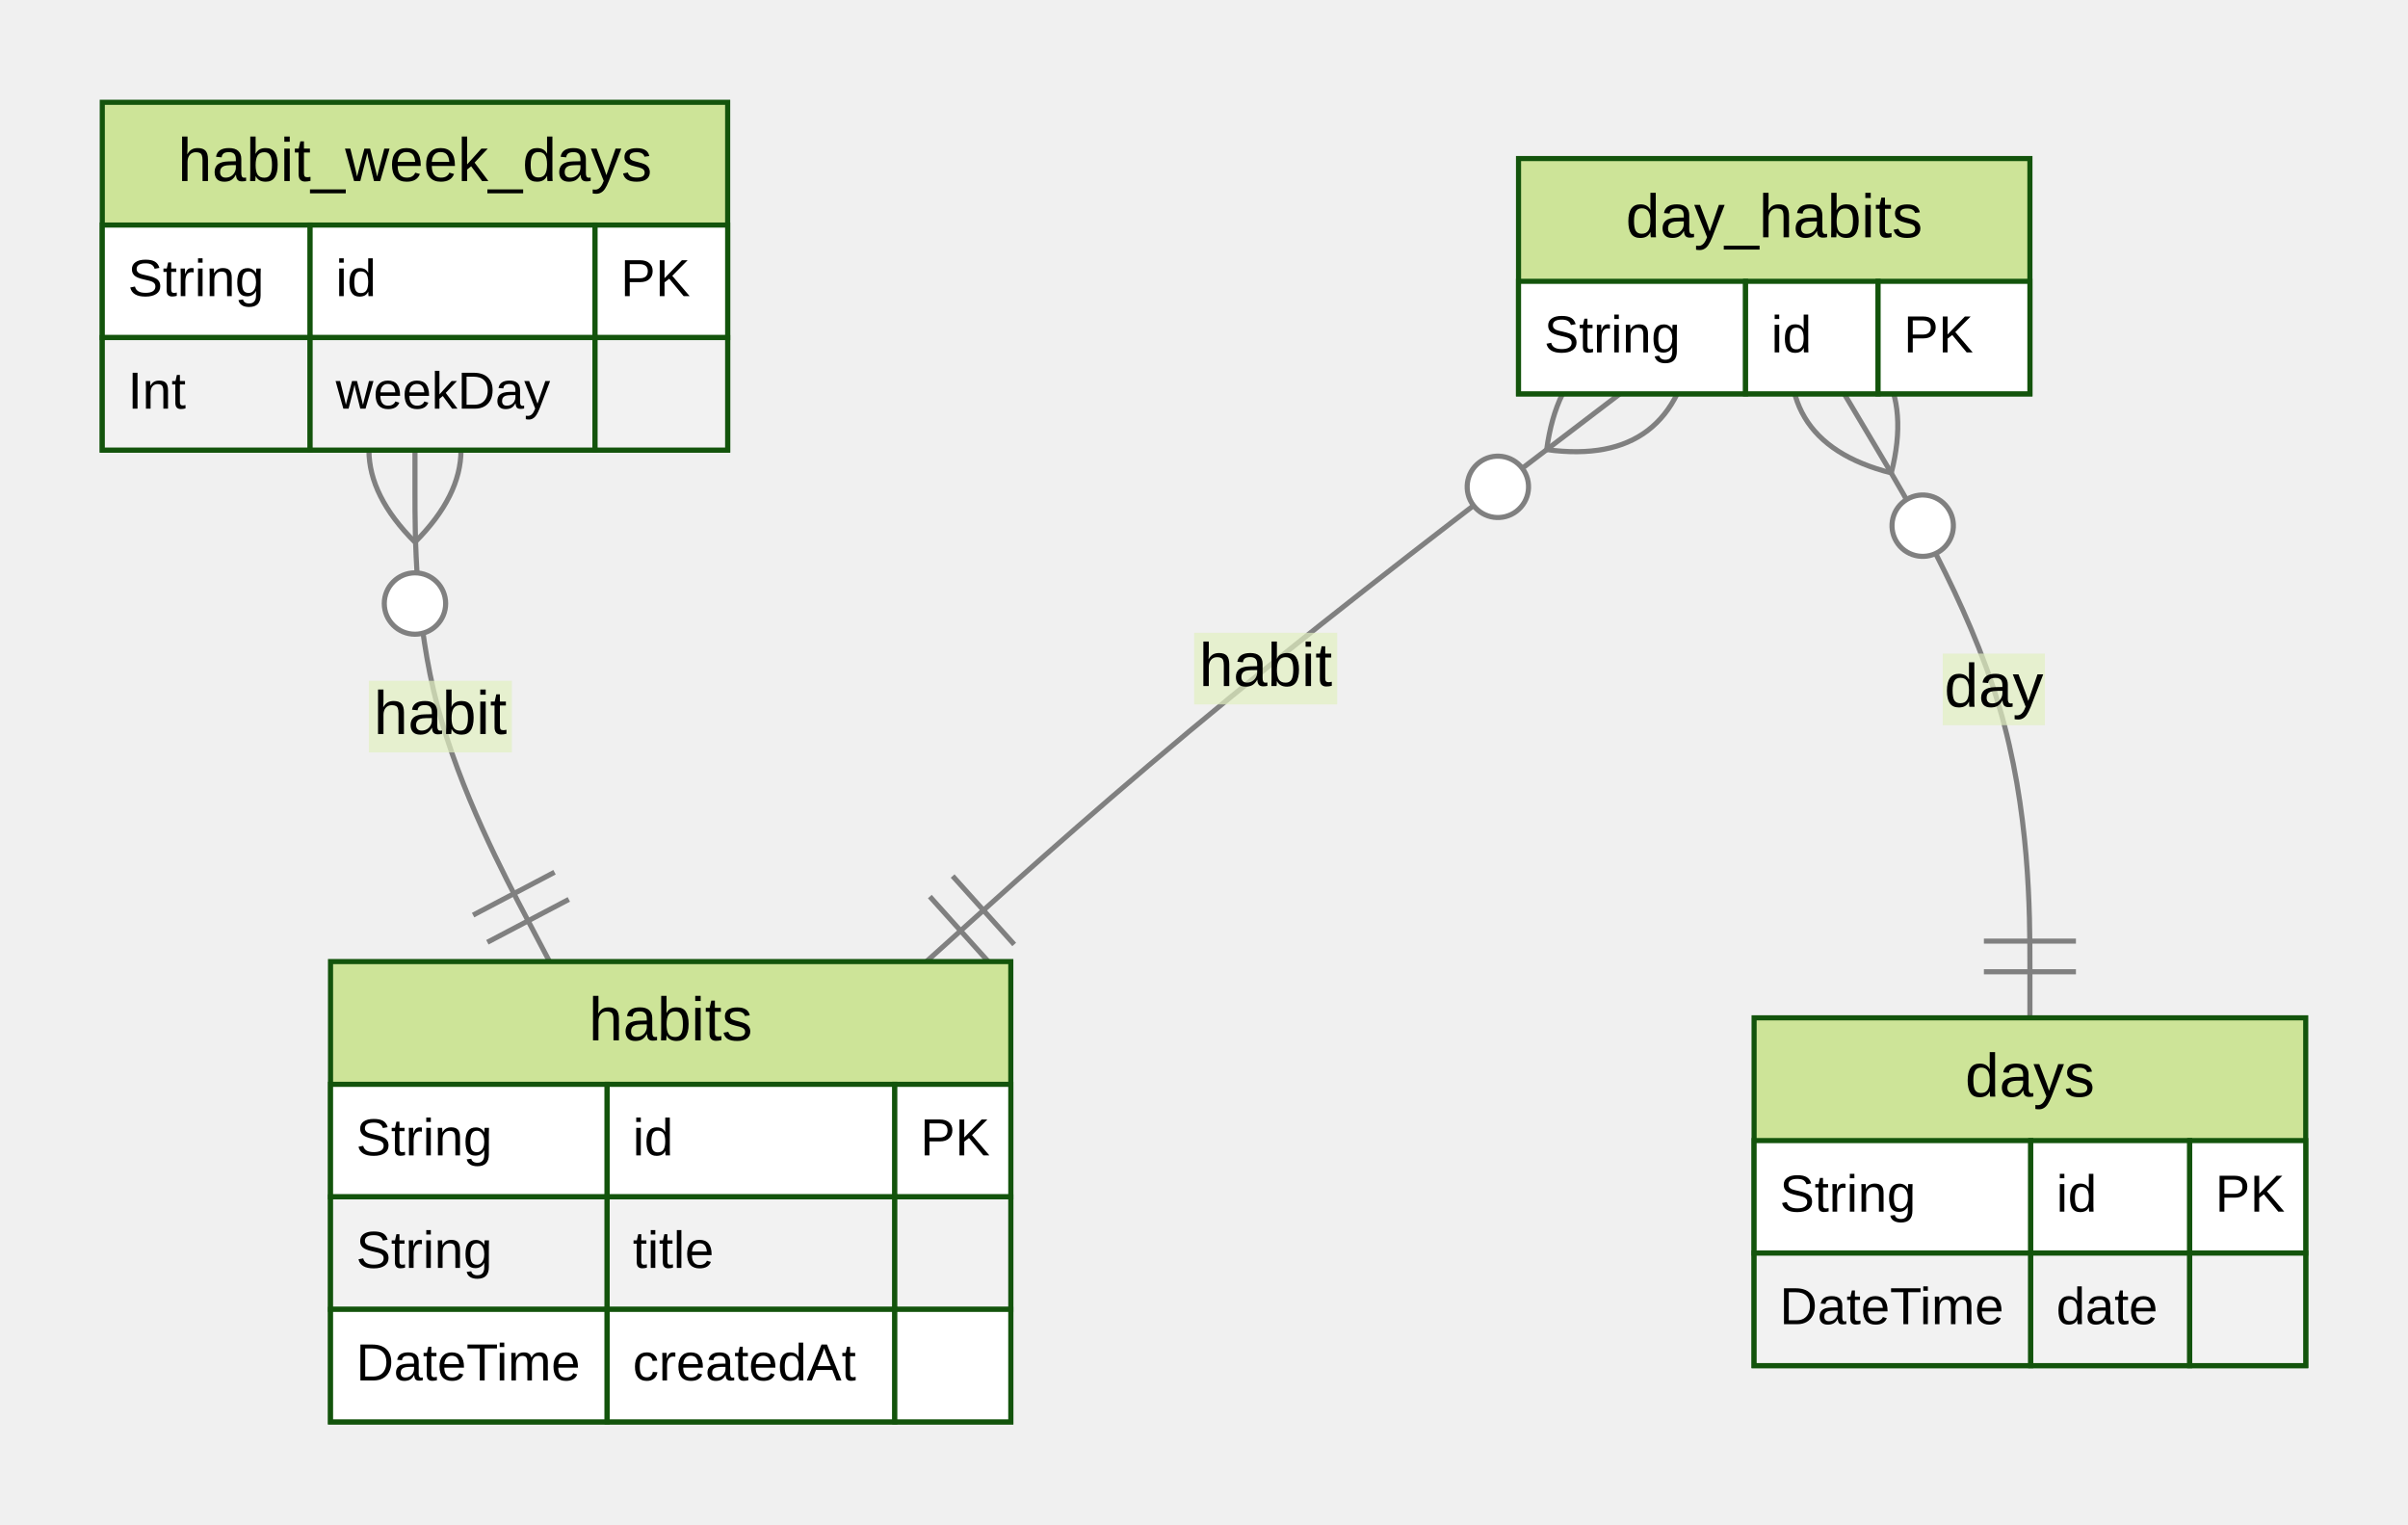
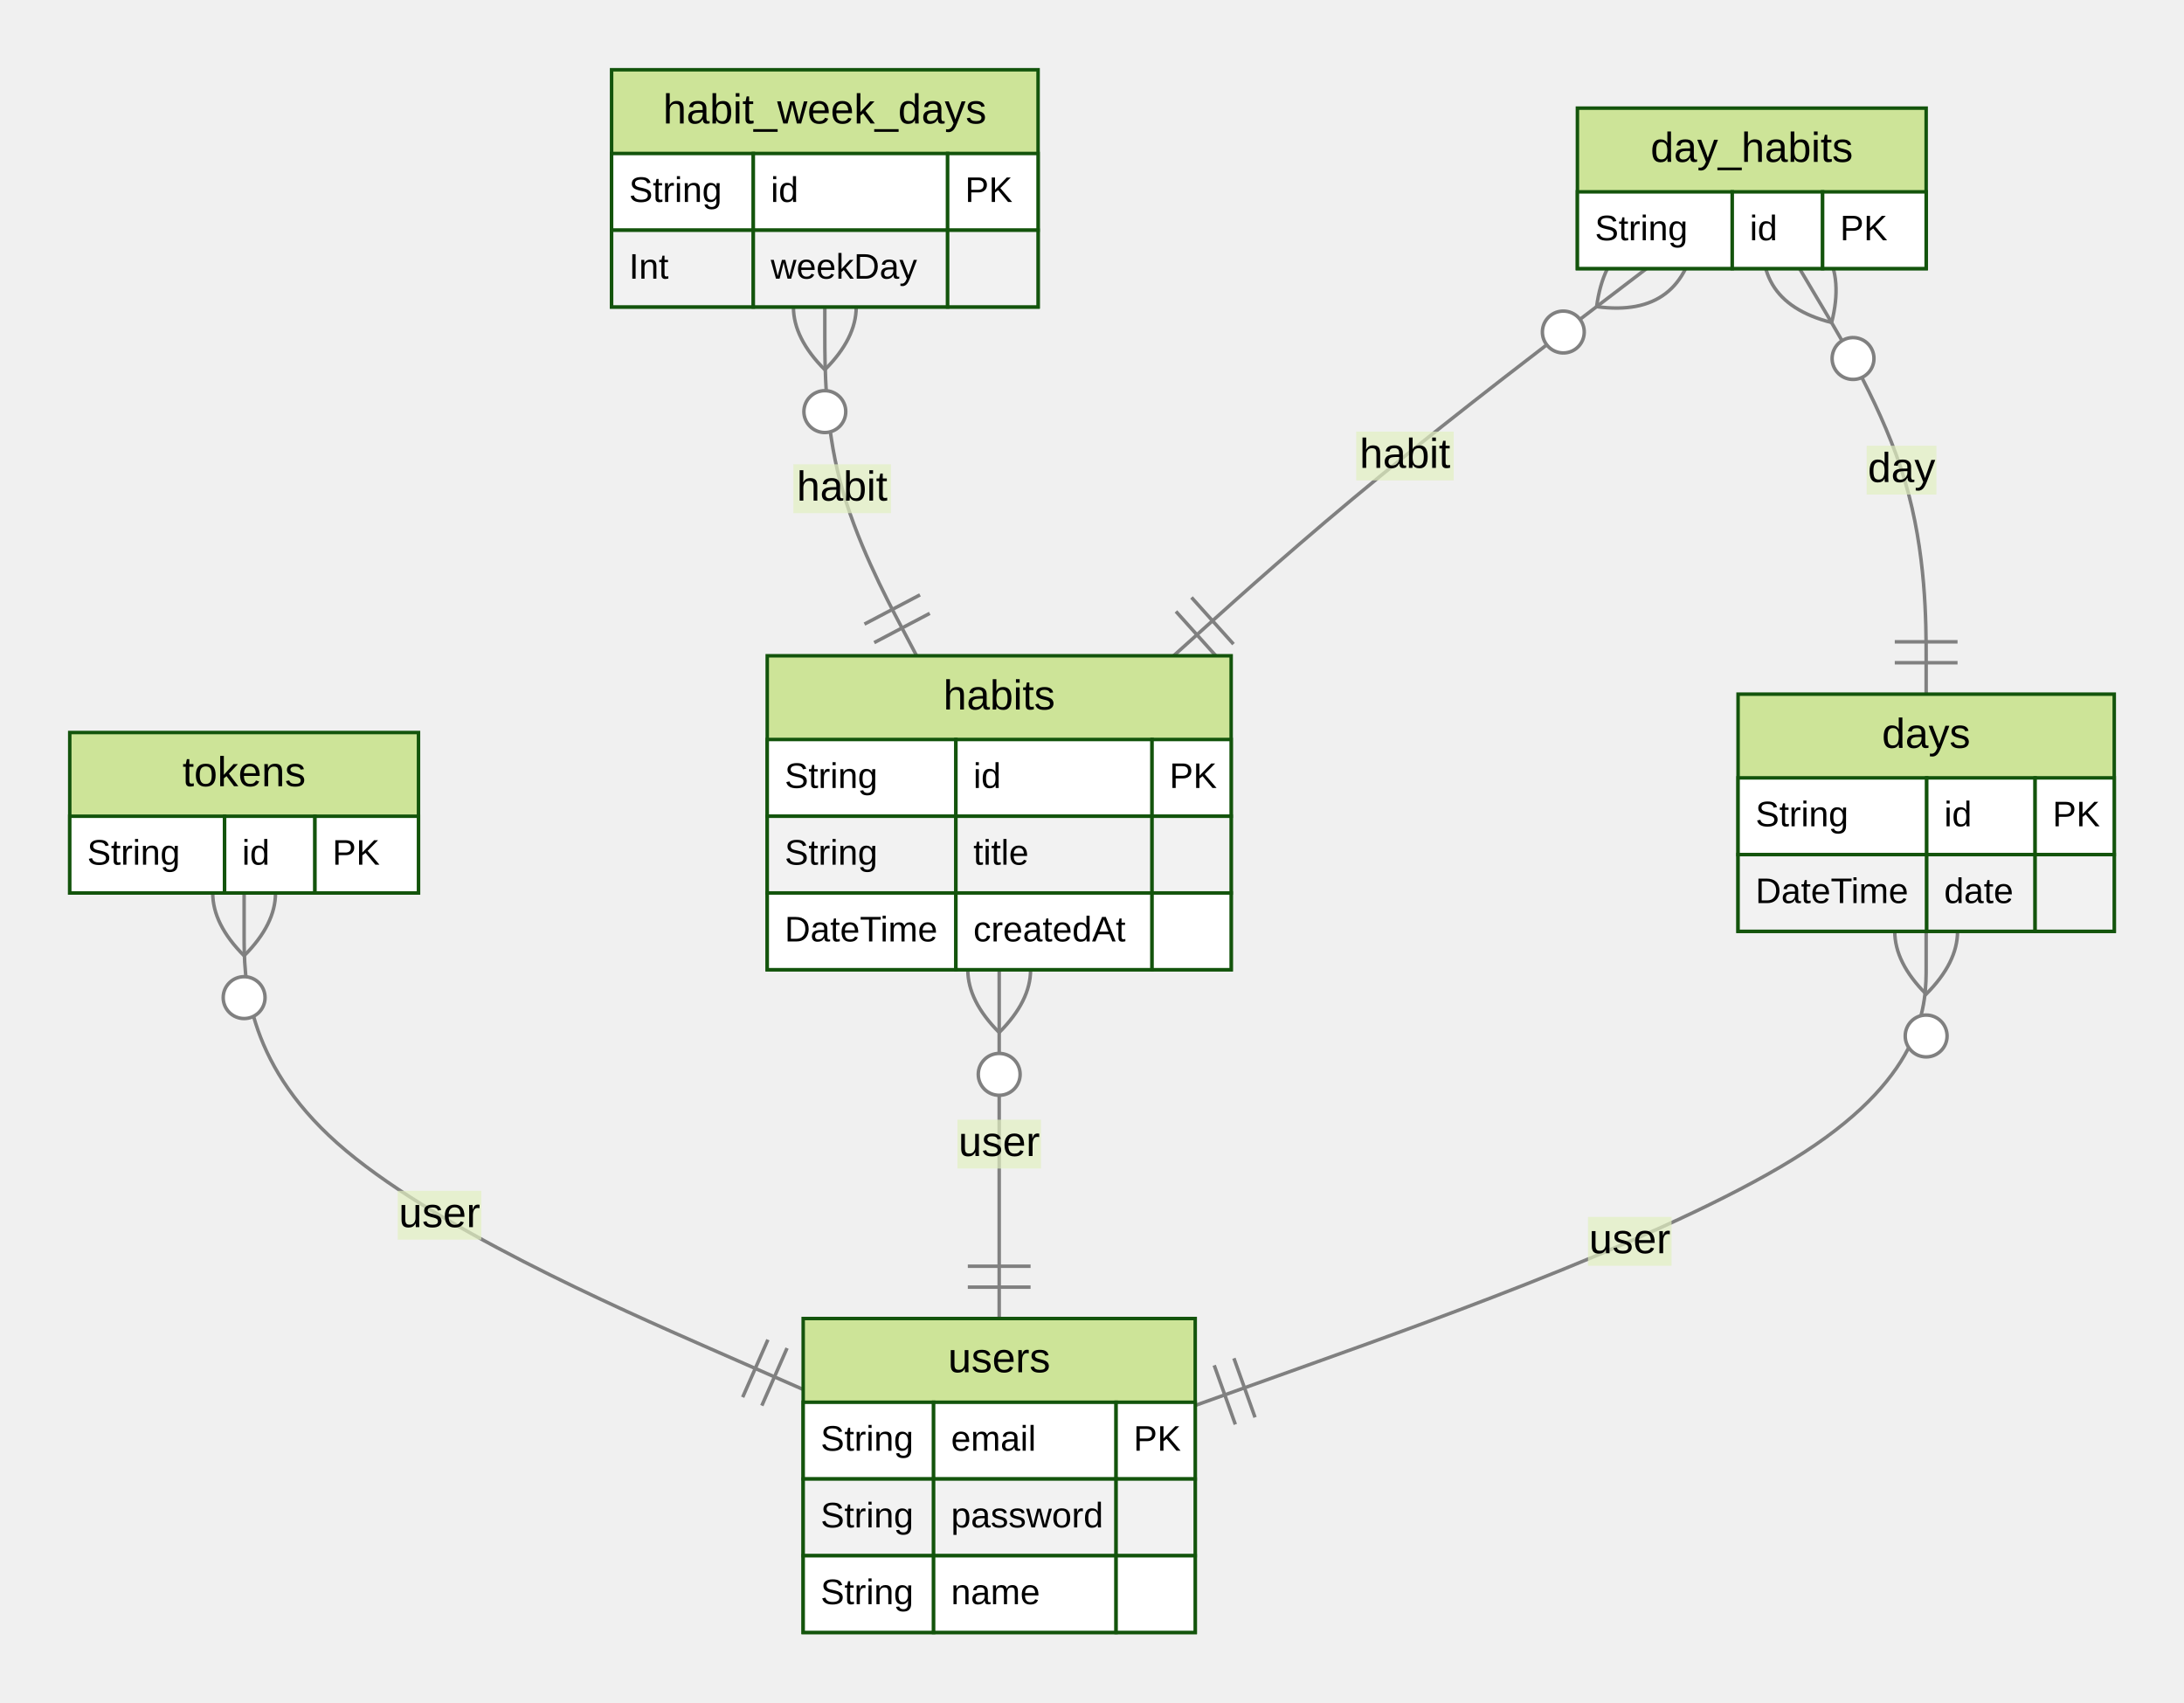
- <svg xmlns="http://www.w3.org/2000/svg" aria-roledescription="er" viewBox="0 0 470.878 298" style="max-width: 470.878px; background-color: white;" width="100%" id="mermaid-0">
+ <svg xmlns="http://www.w3.org/2000/svg" aria-roledescription="er" viewBox="0 0 626.245 488" style="max-width: 626.245px; background-color: white;" width="100%" id="mermaid-0">
  <style>#mermaid-0{font-family:"trebuchet ms",verdana,arial,sans-serif;font-size:16px;fill:#000000;}#mermaid-0 .error-icon{fill:#552222;}#mermaid-0 .error-text{fill:#552222;stroke:#552222;}#mermaid-0 .edge-thickness-normal{stroke-width:2px;}#mermaid-0 .edge-thickness-thick{stroke-width:3.5px;}#mermaid-0 .edge-pattern-solid{stroke-dasharray:0;}#mermaid-0 .edge-pattern-dashed{stroke-dasharray:3;}#mermaid-0 .edge-pattern-dotted{stroke-dasharray:2;}#mermaid-0 .marker{fill:#000000;stroke:#000000;}#mermaid-0 .marker.cross{stroke:#000000;}#mermaid-0 svg{font-family:"trebuchet ms",verdana,arial,sans-serif;font-size:16px;}#mermaid-0 .entityBox{fill:#cde498;stroke:#13540c;}#mermaid-0 .attributeBoxOdd{fill:#ffffff;stroke:#13540c;}#mermaid-0 .attributeBoxEven{fill:#f2f2f2;stroke:#13540c;}#mermaid-0 .relationshipLabelBox{fill:hsl(78.158, 58.462%, 84.51%);opacity:0.7;background-color:hsl(78.158, 58.462%, 84.51%);}#mermaid-0 .relationshipLabelBox rect{opacity:0.5;}#mermaid-0 .relationshipLine{stroke:#000000;}#mermaid-0 .entityTitleText{text-anchor:middle;font-size:18px;fill:#000000;}#mermaid-0 :root{--mermaid-font-family:"trebuchet ms",verdana,arial,sans-serif;}</style>
  <g />
  <defs>
    <marker orient="auto" markerHeight="18" markerWidth="18" refY="9" refX="0" id="ONLY_ONE_START">
      <path d="M9,0 L9,18 M15,0 L15,18" fill="none" stroke="gray" />
    </marker>
  </defs>
  <defs>
    <marker orient="auto" markerHeight="18" markerWidth="18" refY="9" refX="18" id="ONLY_ONE_END">
      <path d="M3,0 L3,18 M9,0 L9,18" fill="none" stroke="gray" />
    </marker>
  </defs>
  <defs>
    <marker orient="auto" markerHeight="18" markerWidth="30" refY="9" refX="0" id="ZERO_OR_ONE_START">
      <circle r="6" cy="9" cx="21" fill="white" stroke="gray" />
      <path d="M9,0 L9,18" fill="none" stroke="gray" />
    </marker>
  </defs>
  <defs>
    <marker orient="auto" markerHeight="18" markerWidth="30" refY="9" refX="30" id="ZERO_OR_ONE_END">
      <circle r="6" cy="9" cx="9" fill="white" stroke="gray" />
      <path d="M21,0 L21,18" fill="none" stroke="gray" />
    </marker>
  </defs>
  <defs>
    <marker orient="auto" markerHeight="36" markerWidth="45" refY="18" refX="18" id="ONE_OR_MORE_START">
      <path d="M0,18 Q 18,0 36,18 Q 18,36 0,18 M42,9 L42,27" fill="none" stroke="gray" />
    </marker>
  </defs>
  <defs>
    <marker orient="auto" markerHeight="36" markerWidth="45" refY="18" refX="27" id="ONE_OR_MORE_END">
      <path d="M3,9 L3,27 M9,18 Q27,0 45,18 Q27,36 9,18" fill="none" stroke="gray" />
    </marker>
  </defs>
  <defs>
    <marker orient="auto" markerHeight="36" markerWidth="57" refY="18" refX="18" id="ZERO_OR_MORE_START">
      <circle r="6" cy="18" cx="48" fill="white" stroke="gray" />
      <path d="M0,18 Q18,0 36,18 Q18,36 0,18" fill="none" stroke="gray" />
    </marker>
  </defs>
  <defs>
    <marker orient="auto" markerHeight="36" markerWidth="57" refY="18" refX="39" id="ZERO_OR_MORE_END">
      <circle r="6" cy="18" cx="9" fill="white" stroke="gray" />
      <path d="M21,18 Q39,0 57,18 Q39,36 21,18" fill="none" stroke="gray" />
    </marker>
  </defs>
-   <path style="stroke: gray; fill: none;" marker-start="url(#ZERO_OR_MORE_START)" marker-end="url(#ONLY_ONE_END)" d="M81.146,88L81.146,96.333C81.146,104.667,81.146,121.333,85.532,138C89.918,154.667,98.69,171.333,103.076,179.667L107.462,188" class="er relationshipLine" />
-   <path style="stroke: gray; fill: none;" marker-start="url(#ZERO_OR_MORE_START)" marker-end="url(#ONLY_ONE_END)" d="M360.634,77L366.686,87.167C372.737,97.333,384.84,117.667,390.892,138C396.944,158.333,396.944,178.667,396.944,188.833L396.944,199" class="er relationshipLine" />
-   <path style="stroke: gray; fill: none;" marker-start="url(#ZERO_OR_MORE_START)" marker-end="url(#ONLY_ONE_END)" d="M316.763,77L303.423,87.167C290.082,97.333,263.401,117.667,240.8,136.167C218.198,154.667,199.676,171.333,190.416,179.667L181.155,188" class="er relationshipLine" />
-   <g transform="translate(64.63327,188 )" id="entity-habits-bde1fb90-55d6-4d5f-8f41-c4f266f4f602">
+   <path style="stroke: gray; fill: none;" marker-start="url(#ZERO_OR_MORE_START)" marker-end="url(#ONLY_ONE_END)" d="M70,256L70,268C70,280,70,304,96.718,327.723C123.436,351.446,176.872,374.892,203.59,386.615L230.308,398.339" class="er relationshipLine" />
+   <path style="stroke: gray; fill: none;" marker-start="url(#ZERO_OR_MORE_START)" marker-end="url(#ONLY_ONE_END)" d="M286.513,278L286.513,286.333C286.513,294.667,286.513,311.333,286.513,328C286.513,344.667,286.513,361.333,286.513,369.667L286.513,378" class="er relationshipLine" />
+   <path style="stroke: gray; fill: none;" marker-start="url(#ZERO_OR_MORE_START)" marker-end="url(#ONLY_ONE_END)" d="M236.513,88L236.513,96.333C236.513,104.667,236.513,121.333,240.899,138C245.285,154.667,254.057,171.333,258.443,179.667L262.829,188" class="er relationshipLine" />
+   <path style="stroke: gray; fill: none;" marker-start="url(#ZERO_OR_MORE_START)" marker-end="url(#ONLY_ONE_END)" d="M552.31,267L552.31,277.167C552.31,287.333,552.31,307.667,517.378,330.319C482.446,352.97,412.583,377.941,377.651,390.426L342.719,402.911" class="er relationshipLine" />
+   <path style="stroke: gray; fill: none;" marker-start="url(#ZERO_OR_MORE_START)" marker-end="url(#ONLY_ONE_END)" d="M516.001,77L522.052,87.167C528.104,97.333,540.207,117.667,546.259,138C552.31,158.333,552.31,178.667,552.31,188.833L552.31,199" class="er relationshipLine" />
+   <path style="stroke: gray; fill: none;" marker-start="url(#ZERO_OR_MORE_START)" marker-end="url(#ONLY_ONE_END)" d="M472.13,77L458.789,87.167C445.449,97.333,418.768,117.667,396.166,136.167C373.565,154.667,355.043,171.333,345.782,179.667L336.522,188" class="er relationshipLine" />
+   <g transform="translate(230.3076,378 )" id="entity-users-385c9b7d-175f-498a-ae48-c5a8d266453c">
+     <rect height="90" width="112.411" y="0" x="0" class="er entityBox" />
+     <text style="dominant-baseline: middle; text-anchor: middle; font-size: 12px;" transform="translate(56.20561,12)" y="0" x="0" id="text-entity-users-385c9b7d-175f-498a-ae48-c5a8d266453c" class="er entityLabel">users</text>
+     <rect height="22" width="37.396" y="24" x="0" class="er attributeBoxOdd" />
+     <text style="dominant-baseline: middle; font-size: 10.2px;" transform="translate(5,35)" y="0" x="0" id="text-entity-users-385c9b7d-175f-498a-ae48-c5a8d266453c-attr-1-type" class="er entityLabel">String</text>
+     <rect height="22" width="52.327" y="24" x="37.396" class="er attributeBoxOdd" />
+     <text style="dominant-baseline: middle; font-size: 10.2px;" transform="translate(42.39606,35)" y="0" x="0" id="text-entity-users-385c9b7d-175f-498a-ae48-c5a8d266453c-attr-1-name" class="er entityLabel">email</text>
+     <rect height="22" width="22.688" y="24" x="89.724" class="er attributeBoxOdd" />
+     <text style="dominant-baseline: middle; font-size: 10.2px;" transform="translate(94.72354,35)" y="0" x="0" id="text-entity-users-385c9b7d-175f-498a-ae48-c5a8d266453c-attr-1-key" class="er entityLabel">PK</text>
+     <rect height="22" width="37.396" y="46" x="0" class="er attributeBoxEven" />
+     <text style="dominant-baseline: middle; font-size: 10.2px;" transform="translate(5,57)" y="0" x="0" id="text-entity-users-385c9b7d-175f-498a-ae48-c5a8d266453c-attr-2-type" class="er entityLabel">String</text>
+     <rect height="22" width="52.327" y="46" x="37.396" class="er attributeBoxEven" />
+     <text style="dominant-baseline: middle; font-size: 10.2px;" transform="translate(42.39606,57)" y="0" x="0" id="text-entity-users-385c9b7d-175f-498a-ae48-c5a8d266453c-attr-2-name" class="er entityLabel">password</text>
+     <rect height="22" width="22.688" y="46" x="89.724" class="er attributeBoxEven" />
+     <text style="dominant-baseline: middle; font-size: 10.2px;" transform="translate(94.72354,57)" y="0" x="0" id="text-entity-users-385c9b7d-175f-498a-ae48-c5a8d266453c-attr-2-key" class="er entityLabel" />
+     <rect height="22" width="37.396" y="68" x="0" class="er attributeBoxOdd" />
+     <text style="dominant-baseline: middle; font-size: 10.2px;" transform="translate(5,79)" y="0" x="0" id="text-entity-users-385c9b7d-175f-498a-ae48-c5a8d266453c-attr-3-type" class="er entityLabel">String</text>
+     <rect height="22" width="52.327" y="68" x="37.396" class="er attributeBoxOdd" />
+     <text style="dominant-baseline: middle; font-size: 10.2px;" transform="translate(42.39606,79)" y="0" x="0" id="text-entity-users-385c9b7d-175f-498a-ae48-c5a8d266453c-attr-3-name" class="er entityLabel">name</text>
+     <rect height="22" width="22.688" y="68" x="89.724" class="er attributeBoxOdd" />
+     <text style="dominant-baseline: middle; font-size: 10.2px;" transform="translate(94.72354,79)" y="0" x="0" id="text-entity-users-385c9b7d-175f-498a-ae48-c5a8d266453c-attr-3-key" class="er entityLabel" />
+   </g>
+   <g transform="translate(20,210 )" id="entity-tokens-1ca6752b-36a2-43c4-b06a-bdbdc60810e8">
+     <rect height="46" width="100" y="0" x="0" class="er entityBox" />
+     <text style="dominant-baseline: middle; text-anchor: middle; font-size: 12px;" transform="translate(50,12)" y="0" x="0" id="text-entity-tokens-1ca6752b-36a2-43c4-b06a-bdbdc60810e8" class="er entityLabel">tokens</text>
+     <rect height="22" width="44.399" y="24" x="0" class="er attributeBoxOdd" />
+     <text style="dominant-baseline: middle; font-size: 10.2px;" transform="translate(5,35)" y="0" x="0" id="text-entity-tokens-1ca6752b-36a2-43c4-b06a-bdbdc60810e8-attr-1-type" class="er entityLabel">String</text>
+     <rect height="22" width="25.911" y="24" x="44.399" class="er attributeBoxOdd" />
+     <text style="dominant-baseline: middle; font-size: 10.2px;" transform="translate(49.39862,35)" y="0" x="0" id="text-entity-tokens-1ca6752b-36a2-43c4-b06a-bdbdc60810e8-attr-1-name" class="er entityLabel">id</text>
+     <rect height="22" width="29.69" y="24" x="70.31" class="er attributeBoxOdd" />
+     <text style="dominant-baseline: middle; font-size: 10.2px;" transform="translate(75.30976,35)" y="0" x="0" id="text-entity-tokens-1ca6752b-36a2-43c4-b06a-bdbdc60810e8-attr-1-key" class="er entityLabel">PK</text>
+   </g>
+   <g transform="translate(220,188 )" id="entity-habits-3ce1e3aa-9bcc-4dfa-85b4-96a9f6f8e3d2">
    <rect height="90" width="133.026" y="0" x="0" class="er entityBox" />
-     <text style="dominant-baseline: middle; text-anchor: middle; font-size: 12px;" transform="translate(66.51321,12)" y="0" x="0" id="text-entity-habits-bde1fb90-55d6-4d5f-8f41-c4f266f4f602" class="er entityLabel">habits</text>
+     <text style="dominant-baseline: middle; text-anchor: middle; font-size: 12px;" transform="translate(66.51321,12)" y="0" x="0" id="text-entity-habits-3ce1e3aa-9bcc-4dfa-85b4-96a9f6f8e3d2" class="er entityLabel">habits</text>
    <rect height="22" width="54.096" y="24" x="0" class="er attributeBoxOdd" />
-     <text style="dominant-baseline: middle; font-size: 10.2px;" transform="translate(5,35)" y="0" x="0" id="text-entity-habits-bde1fb90-55d6-4d5f-8f41-c4f266f4f602-attr-1-type" class="er entityLabel">String</text>
+     <text style="dominant-baseline: middle; font-size: 10.2px;" transform="translate(5,35)" y="0" x="0" id="text-entity-habits-3ce1e3aa-9bcc-4dfa-85b4-96a9f6f8e3d2-attr-1-type" class="er entityLabel">String</text>
    <rect height="22" width="56.243" y="24" x="54.096" class="er attributeBoxOdd" />
-     <text style="dominant-baseline: middle; font-size: 10.2px;" transform="translate(59.09555,35)" y="0" x="0" id="text-entity-habits-bde1fb90-55d6-4d5f-8f41-c4f266f4f602-attr-1-name" class="er entityLabel">id</text>
+     <text style="dominant-baseline: middle; font-size: 10.2px;" transform="translate(59.09555,35)" y="0" x="0" id="text-entity-habits-3ce1e3aa-9bcc-4dfa-85b4-96a9f6f8e3d2-attr-1-name" class="er entityLabel">id</text>
    <rect height="22" width="22.688" y="24" x="110.339" class="er attributeBoxOdd" />
-     <text style="dominant-baseline: middle; font-size: 10.2px;" transform="translate(115.3387,35)" y="0" x="0" id="text-entity-habits-bde1fb90-55d6-4d5f-8f41-c4f266f4f602-attr-1-key" class="er entityLabel">PK</text>
+     <text style="dominant-baseline: middle; font-size: 10.2px;" transform="translate(115.3387,35)" y="0" x="0" id="text-entity-habits-3ce1e3aa-9bcc-4dfa-85b4-96a9f6f8e3d2-attr-1-key" class="er entityLabel">PK</text>
    <rect height="22" width="54.096" y="46" x="0" class="er attributeBoxEven" />
-     <text style="dominant-baseline: middle; font-size: 10.2px;" transform="translate(5,57)" y="0" x="0" id="text-entity-habits-bde1fb90-55d6-4d5f-8f41-c4f266f4f602-attr-2-type" class="er entityLabel">String</text>
+     <text style="dominant-baseline: middle; font-size: 10.2px;" transform="translate(5,57)" y="0" x="0" id="text-entity-habits-3ce1e3aa-9bcc-4dfa-85b4-96a9f6f8e3d2-attr-2-type" class="er entityLabel">String</text>
    <rect height="22" width="56.243" y="46" x="54.096" class="er attributeBoxEven" />
-     <text style="dominant-baseline: middle; font-size: 10.2px;" transform="translate(59.09555,57)" y="0" x="0" id="text-entity-habits-bde1fb90-55d6-4d5f-8f41-c4f266f4f602-attr-2-name" class="er entityLabel">title</text>
+     <text style="dominant-baseline: middle; font-size: 10.2px;" transform="translate(59.09555,57)" y="0" x="0" id="text-entity-habits-3ce1e3aa-9bcc-4dfa-85b4-96a9f6f8e3d2-attr-2-name" class="er entityLabel">title</text>
    <rect height="22" width="22.688" y="46" x="110.339" class="er attributeBoxEven" />
-     <text style="dominant-baseline: middle; font-size: 10.2px;" transform="translate(115.3387,57)" y="0" x="0" id="text-entity-habits-bde1fb90-55d6-4d5f-8f41-c4f266f4f602-attr-2-key" class="er entityLabel" />
+     <text style="dominant-baseline: middle; font-size: 10.2px;" transform="translate(115.3387,57)" y="0" x="0" id="text-entity-habits-3ce1e3aa-9bcc-4dfa-85b4-96a9f6f8e3d2-attr-2-key" class="er entityLabel" />
    <rect height="22" width="54.096" y="68" x="0" class="er attributeBoxOdd" />
-     <text style="dominant-baseline: middle; font-size: 10.2px;" transform="translate(5,79)" y="0" x="0" id="text-entity-habits-bde1fb90-55d6-4d5f-8f41-c4f266f4f602-attr-3-type" class="er entityLabel">DateTime</text>
+     <text style="dominant-baseline: middle; font-size: 10.2px;" transform="translate(5,79)" y="0" x="0" id="text-entity-habits-3ce1e3aa-9bcc-4dfa-85b4-96a9f6f8e3d2-attr-3-type" class="er entityLabel">DateTime</text>
    <rect height="22" width="56.243" y="68" x="54.096" class="er attributeBoxOdd" />
-     <text style="dominant-baseline: middle; font-size: 10.2px;" transform="translate(59.09555,79)" y="0" x="0" id="text-entity-habits-bde1fb90-55d6-4d5f-8f41-c4f266f4f602-attr-3-name" class="er entityLabel">createdAt</text>
+     <text style="dominant-baseline: middle; font-size: 10.2px;" transform="translate(59.09555,79)" y="0" x="0" id="text-entity-habits-3ce1e3aa-9bcc-4dfa-85b4-96a9f6f8e3d2-attr-3-name" class="er entityLabel">createdAt</text>
    <rect height="22" width="22.688" y="68" x="110.339" class="er attributeBoxOdd" />
-     <text style="dominant-baseline: middle; font-size: 10.2px;" transform="translate(115.3387,79)" y="0" x="0" id="text-entity-habits-bde1fb90-55d6-4d5f-8f41-c4f266f4f602-attr-3-key" class="er entityLabel" />
+     <text style="dominant-baseline: middle; font-size: 10.2px;" transform="translate(115.3387,79)" y="0" x="0" id="text-entity-habits-3ce1e3aa-9bcc-4dfa-85b4-96a9f6f8e3d2-attr-3-key" class="er entityLabel" />
  </g>
-   <g transform="translate(20,20 )" id="entity-habitweekdays-0ab3044d-8998-4dc2-bc1f-ac1d77e5f679">
+   <g transform="translate(175.3667,20 )" id="entity-habitweekdays-6e72f7e7-c57a-4549-8653-262da71e78f0">
    <rect height="68" width="122.293" y="0" x="0" class="er entityBox" />
-     <text style="dominant-baseline: middle; text-anchor: middle; font-size: 12px;" transform="translate(61.14648,12)" y="0" x="0" id="text-entity-habitweekdays-0ab3044d-8998-4dc2-bc1f-ac1d77e5f679" class="er entityLabel">habit_week_days</text>
+     <text style="dominant-baseline: middle; text-anchor: middle; font-size: 12px;" transform="translate(61.14648,12)" y="0" x="0" id="text-entity-habitweekdays-6e72f7e7-c57a-4549-8653-262da71e78f0" class="er entityLabel">habit_week_days</text>
    <rect height="22" width="40.641" y="24" x="0" class="er attributeBoxOdd" />
-     <text style="dominant-baseline: middle; font-size: 10.2px;" transform="translate(5,35)" y="0" x="0" id="text-entity-habitweekdays-0ab3044d-8998-4dc2-bc1f-ac1d77e5f679-attr-1-type" class="er entityLabel">String</text>
+     <text style="dominant-baseline: middle; font-size: 10.2px;" transform="translate(5,35)" y="0" x="0" id="text-entity-habitweekdays-6e72f7e7-c57a-4549-8653-262da71e78f0-attr-1-type" class="er entityLabel">String</text>
    <rect height="22" width="55.72" y="24" x="40.641" class="er attributeBoxOdd" />
-     <text style="dominant-baseline: middle; font-size: 10.2px;" transform="translate(45.64052,35)" y="0" x="0" id="text-entity-habitweekdays-0ab3044d-8998-4dc2-bc1f-ac1d77e5f679-attr-1-name" class="er entityLabel">id</text>
+     <text style="dominant-baseline: middle; font-size: 10.2px;" transform="translate(45.64052,35)" y="0" x="0" id="text-entity-habitweekdays-6e72f7e7-c57a-4549-8653-262da71e78f0-attr-1-name" class="er entityLabel">id</text>
    <rect height="22" width="25.932" y="24" x="96.361" class="er attributeBoxOdd" />
-     <text style="dominant-baseline: middle; font-size: 10.2px;" transform="translate(101.3608,35)" y="0" x="0" id="text-entity-habitweekdays-0ab3044d-8998-4dc2-bc1f-ac1d77e5f679-attr-1-key" class="er entityLabel">PK</text>
+     <text style="dominant-baseline: middle; font-size: 10.2px;" transform="translate(101.3608,35)" y="0" x="0" id="text-entity-habitweekdays-6e72f7e7-c57a-4549-8653-262da71e78f0-attr-1-key" class="er entityLabel">PK</text>
    <rect height="22" width="40.641" y="46" x="0" class="er attributeBoxEven" />
-     <text style="dominant-baseline: middle; font-size: 10.2px;" transform="translate(5,57)" y="0" x="0" id="text-entity-habitweekdays-0ab3044d-8998-4dc2-bc1f-ac1d77e5f679-attr-2-type" class="er entityLabel">Int</text>
+     <text style="dominant-baseline: middle; font-size: 10.2px;" transform="translate(5,57)" y="0" x="0" id="text-entity-habitweekdays-6e72f7e7-c57a-4549-8653-262da71e78f0-attr-2-type" class="er entityLabel">Int</text>
    <rect height="22" width="55.72" y="46" x="40.641" class="er attributeBoxEven" />
-     <text style="dominant-baseline: middle; font-size: 10.2px;" transform="translate(45.64052,57)" y="0" x="0" id="text-entity-habitweekdays-0ab3044d-8998-4dc2-bc1f-ac1d77e5f679-attr-2-name" class="er entityLabel">weekDay</text>
+     <text style="dominant-baseline: middle; font-size: 10.2px;" transform="translate(45.64052,57)" y="0" x="0" id="text-entity-habitweekdays-6e72f7e7-c57a-4549-8653-262da71e78f0-attr-2-name" class="er entityLabel">weekDay</text>
    <rect height="22" width="25.932" y="46" x="96.361" class="er attributeBoxEven" />
-     <text style="dominant-baseline: middle; font-size: 10.2px;" transform="translate(101.3608,57)" y="0" x="0" id="text-entity-habitweekdays-0ab3044d-8998-4dc2-bc1f-ac1d77e5f679-attr-2-key" class="er entityLabel" />
+     <text style="dominant-baseline: middle; font-size: 10.2px;" transform="translate(101.3608,57)" y="0" x="0" id="text-entity-habitweekdays-6e72f7e7-c57a-4549-8653-262da71e78f0-attr-2-key" class="er entityLabel" />
  </g>
-   <g transform="translate(343.0091,199 )" id="entity-days-1e66df80-c6ba-47c3-8bda-c81e408ece10">
+   <g transform="translate(498.3758,199 )" id="entity-days-91c26a22-2f9d-451a-b90a-343b1390411c">
    <rect height="68" width="107.869" y="0" x="0" class="er entityBox" />
-     <text style="dominant-baseline: middle; text-anchor: middle; font-size: 12px;" transform="translate(53.93452,12)" y="0" x="0" id="text-entity-days-1e66df80-c6ba-47c3-8bda-c81e408ece10" class="er entityLabel">days</text>
+     <text style="dominant-baseline: middle; text-anchor: middle; font-size: 12px;" transform="translate(53.93452,12)" y="0" x="0" id="text-entity-days-91c26a22-2f9d-451a-b90a-343b1390411c" class="er entityLabel">days</text>
    <rect height="22" width="54.096" y="24" x="0" class="er attributeBoxOdd" />
-     <text style="dominant-baseline: middle; font-size: 10.2px;" transform="translate(5,35)" y="0" x="0" id="text-entity-days-1e66df80-c6ba-47c3-8bda-c81e408ece10-attr-1-type" class="er entityLabel">String</text>
+     <text style="dominant-baseline: middle; font-size: 10.2px;" transform="translate(5,35)" y="0" x="0" id="text-entity-days-91c26a22-2f9d-451a-b90a-343b1390411c-attr-1-type" class="er entityLabel">String</text>
    <rect height="22" width="31.086" y="24" x="54.096" class="er attributeBoxOdd" />
-     <text style="dominant-baseline: middle; font-size: 10.2px;" transform="translate(59.09555,35)" y="0" x="0" id="text-entity-days-1e66df80-c6ba-47c3-8bda-c81e408ece10-attr-1-name" class="er entityLabel">id</text>
+     <text style="dominant-baseline: middle; font-size: 10.2px;" transform="translate(59.09555,35)" y="0" x="0" id="text-entity-days-91c26a22-2f9d-451a-b90a-343b1390411c-attr-1-name" class="er entityLabel">id</text>
    <rect height="22" width="22.688" y="24" x="85.181" class="er attributeBoxOdd" />
-     <text style="dominant-baseline: middle; font-size: 10.2px;" transform="translate(90.18137,35)" y="0" x="0" id="text-entity-days-1e66df80-c6ba-47c3-8bda-c81e408ece10-attr-1-key" class="er entityLabel">PK</text>
+     <text style="dominant-baseline: middle; font-size: 10.2px;" transform="translate(90.18137,35)" y="0" x="0" id="text-entity-days-91c26a22-2f9d-451a-b90a-343b1390411c-attr-1-key" class="er entityLabel">PK</text>
    <rect height="22" width="54.096" y="46" x="0" class="er attributeBoxEven" />
-     <text style="dominant-baseline: middle; font-size: 10.2px;" transform="translate(5,57)" y="0" x="0" id="text-entity-days-1e66df80-c6ba-47c3-8bda-c81e408ece10-attr-2-type" class="er entityLabel">DateTime</text>
+     <text style="dominant-baseline: middle; font-size: 10.2px;" transform="translate(5,57)" y="0" x="0" id="text-entity-days-91c26a22-2f9d-451a-b90a-343b1390411c-attr-2-type" class="er entityLabel">DateTime</text>
    <rect height="22" width="31.086" y="46" x="54.096" class="er attributeBoxEven" />
-     <text style="dominant-baseline: middle; font-size: 10.2px;" transform="translate(59.09555,57)" y="0" x="0" id="text-entity-days-1e66df80-c6ba-47c3-8bda-c81e408ece10-attr-2-name" class="er entityLabel">date</text>
+     <text style="dominant-baseline: middle; font-size: 10.2px;" transform="translate(59.09555,57)" y="0" x="0" id="text-entity-days-91c26a22-2f9d-451a-b90a-343b1390411c-attr-2-name" class="er entityLabel">date</text>
    <rect height="22" width="22.688" y="46" x="85.181" class="er attributeBoxEven" />
-     <text style="dominant-baseline: middle; font-size: 10.2px;" transform="translate(90.18137,57)" y="0" x="0" id="text-entity-days-1e66df80-c6ba-47c3-8bda-c81e408ece10-attr-2-key" class="er entityLabel" />
+     <text style="dominant-baseline: middle; font-size: 10.2px;" transform="translate(90.18137,57)" y="0" x="0" id="text-entity-days-91c26a22-2f9d-451a-b90a-343b1390411c-attr-2-key" class="er entityLabel" />
  </g>
-   <g transform="translate(296.9436,31 )" id="entity-dayhabits-d36a7b4a-1a79-40e9-aec4-cd66b5e987aa">
+   <g transform="translate(452.3103,31 )" id="entity-dayhabits-20ecc635-c929-4c00-a300-65dafbd21c83">
    <rect height="46" width="100" y="0" x="0" class="er entityBox" />
-     <text style="dominant-baseline: middle; text-anchor: middle; font-size: 12px;" transform="translate(50,12)" y="0" x="0" id="text-entity-dayhabits-d36a7b4a-1a79-40e9-aec4-cd66b5e987aa" class="er entityLabel">day_habits</text>
+     <text style="dominant-baseline: middle; text-anchor: middle; font-size: 12px;" transform="translate(50,12)" y="0" x="0" id="text-entity-dayhabits-20ecc635-c929-4c00-a300-65dafbd21c83" class="er entityLabel">day_habits</text>
    <rect height="22" width="44.399" y="24" x="0" class="er attributeBoxOdd" />
-     <text style="dominant-baseline: middle; font-size: 10.2px;" transform="translate(5,35)" y="0" x="0" id="text-entity-dayhabits-d36a7b4a-1a79-40e9-aec4-cd66b5e987aa-attr-1-type" class="er entityLabel">String</text>
+     <text style="dominant-baseline: middle; font-size: 10.2px;" transform="translate(5,35)" y="0" x="0" id="text-entity-dayhabits-20ecc635-c929-4c00-a300-65dafbd21c83-attr-1-type" class="er entityLabel">String</text>
    <rect height="22" width="25.911" y="24" x="44.399" class="er attributeBoxOdd" />
-     <text style="dominant-baseline: middle; font-size: 10.2px;" transform="translate(49.39862,35)" y="0" x="0" id="text-entity-dayhabits-d36a7b4a-1a79-40e9-aec4-cd66b5e987aa-attr-1-name" class="er entityLabel">id</text>
+     <text style="dominant-baseline: middle; font-size: 10.2px;" transform="translate(49.39862,35)" y="0" x="0" id="text-entity-dayhabits-20ecc635-c929-4c00-a300-65dafbd21c83-attr-1-name" class="er entityLabel">id</text>
    <rect height="22" width="29.69" y="24" x="70.31" class="er attributeBoxOdd" />
-     <text style="dominant-baseline: middle; font-size: 10.2px;" transform="translate(75.30976,35)" y="0" x="0" id="text-entity-dayhabits-d36a7b4a-1a79-40e9-aec4-cd66b5e987aa-attr-1-key" class="er entityLabel">PK</text>
+     <text style="dominant-baseline: middle; font-size: 10.2px;" transform="translate(75.30976,35)" y="0" x="0" id="text-entity-dayhabits-20ecc635-c929-4c00-a300-65dafbd21c83-attr-1-key" class="er entityLabel">PK</text>
  </g>
-   <rect height="14" width="27.969" y="133.109" x="72.126" class="er relationshipLabelBox" />
-   <text style="text-anchor: middle; dominant-baseline: middle; font-size: 12px;" y="140.109" x="86.11" id="rel1" class="er relationshipLabel">habit</text>
-   <rect height="14" width="19.99" y="127.788" x="379.892" class="er relationshipLabelBox" />
-   <text style="text-anchor: middle; dominant-baseline: middle; font-size: 12px;" y="134.788" x="389.887" id="rel2" class="er relationshipLabel">day</text>
-   <rect height="14" width="27.969" y="123.724" x="233.515" class="er relationshipLabelBox" />
-   <text style="text-anchor: middle; dominant-baseline: middle; font-size: 12px;" y="130.724" x="247.499" id="rel3" class="er relationshipLabel">habit</text>
+   <rect height="14" width="23.959" y="341.389" x="114.051" class="er relationshipLabelBox" />
+   <text style="text-anchor: middle; dominant-baseline: middle; font-size: 12px;" y="348.389" x="126.03" id="rel1" class="er relationshipLabel">user</text>
+   <rect height="14" width="23.959" y="321" x="274.534" class="er relationshipLabelBox" />
+   <text style="text-anchor: middle; dominant-baseline: middle; font-size: 12px;" y="328" x="286.513" id="rel2" class="er relationshipLabel">user</text>
+   <rect height="14" width="27.969" y="133.109" x="227.493" class="er relationshipLabelBox" />
+   <text style="text-anchor: middle; dominant-baseline: middle; font-size: 12px;" y="140.109" x="241.477" id="rel3" class="er relationshipLabel">habit</text>
+   <rect height="14" width="23.959" y="348.868" x="455.35" class="er relationshipLabelBox" />
+   <text style="text-anchor: middle; dominant-baseline: middle; font-size: 12px;" y="355.868" x="467.329" id="rel4" class="er relationshipLabel">user</text>
+   <rect height="14" width="19.99" y="127.788" x="535.258" class="er relationshipLabelBox" />
+   <text style="text-anchor: middle; dominant-baseline: middle; font-size: 12px;" y="134.788" x="545.254" id="rel5" class="er relationshipLabel">day</text>
+   <rect height="14" width="27.969" y="123.724" x="388.881" class="er relationshipLabelBox" />
+   <text style="text-anchor: middle; dominant-baseline: middle; font-size: 12px;" y="130.724" x="402.866" id="rel6" class="er relationshipLabel">habit</text>
</svg>
